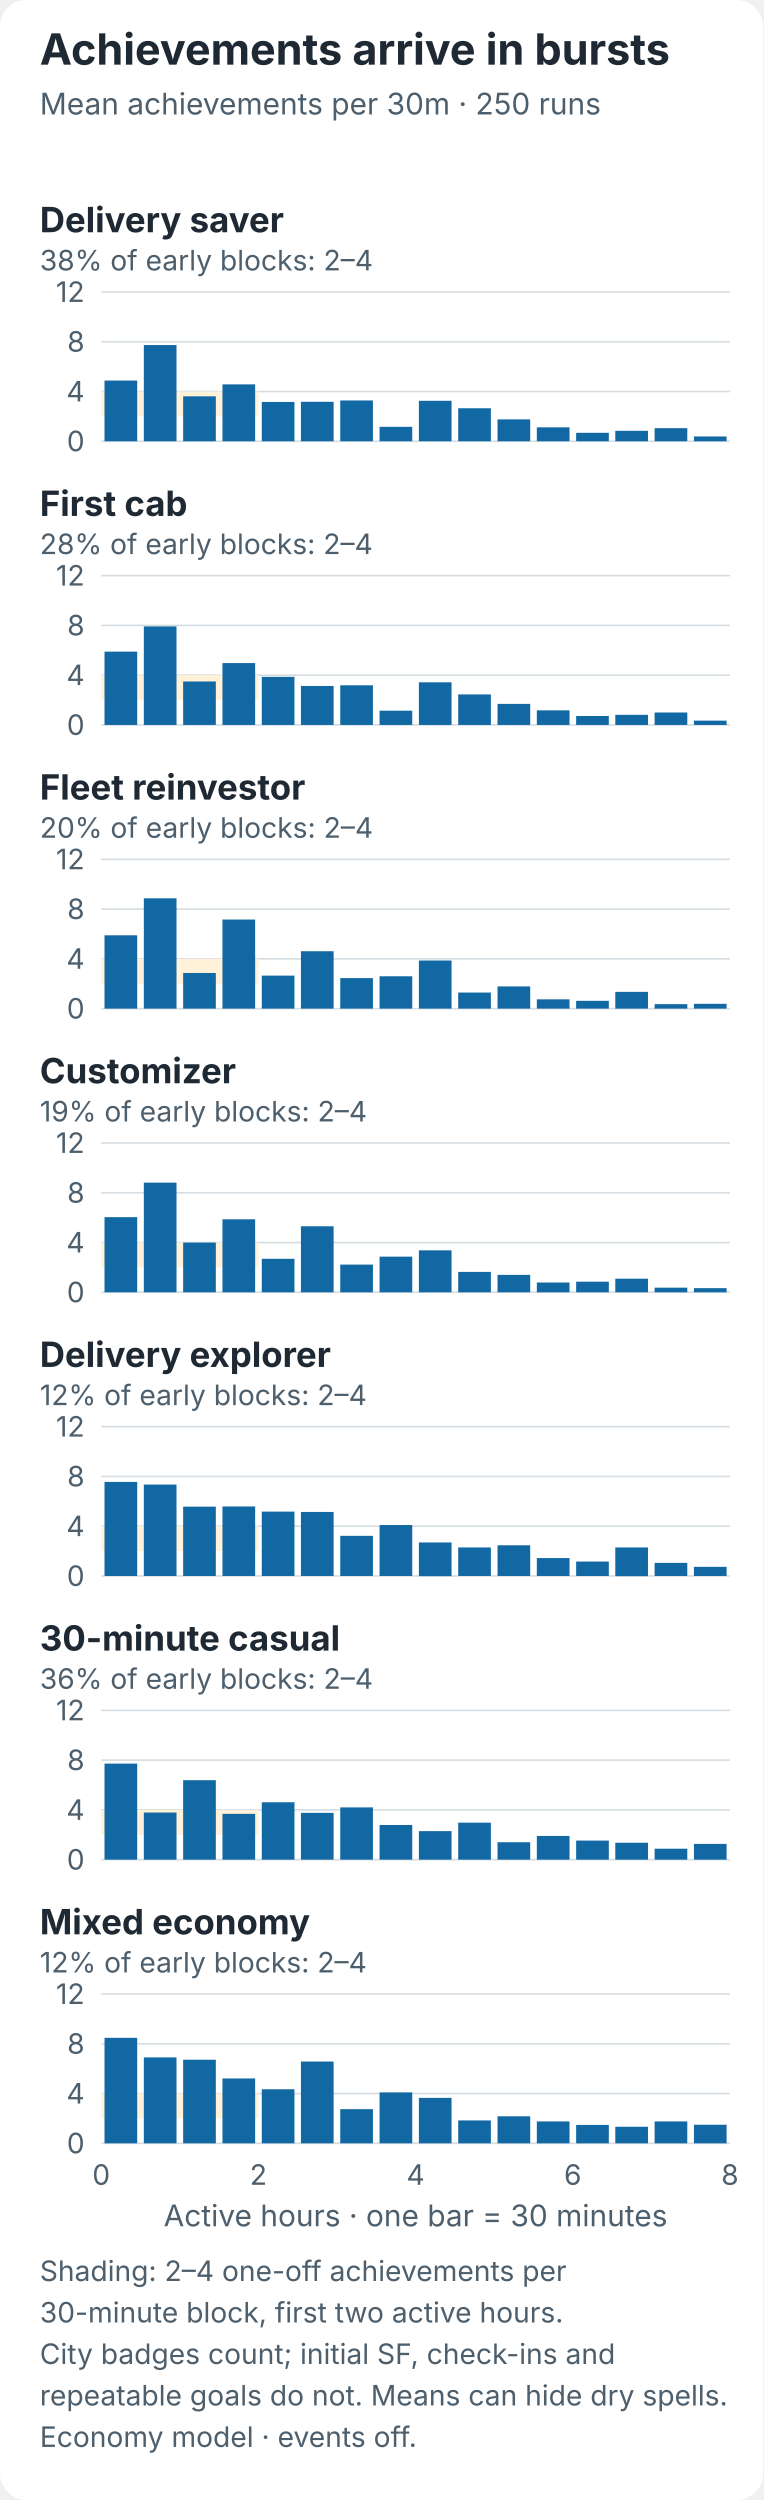
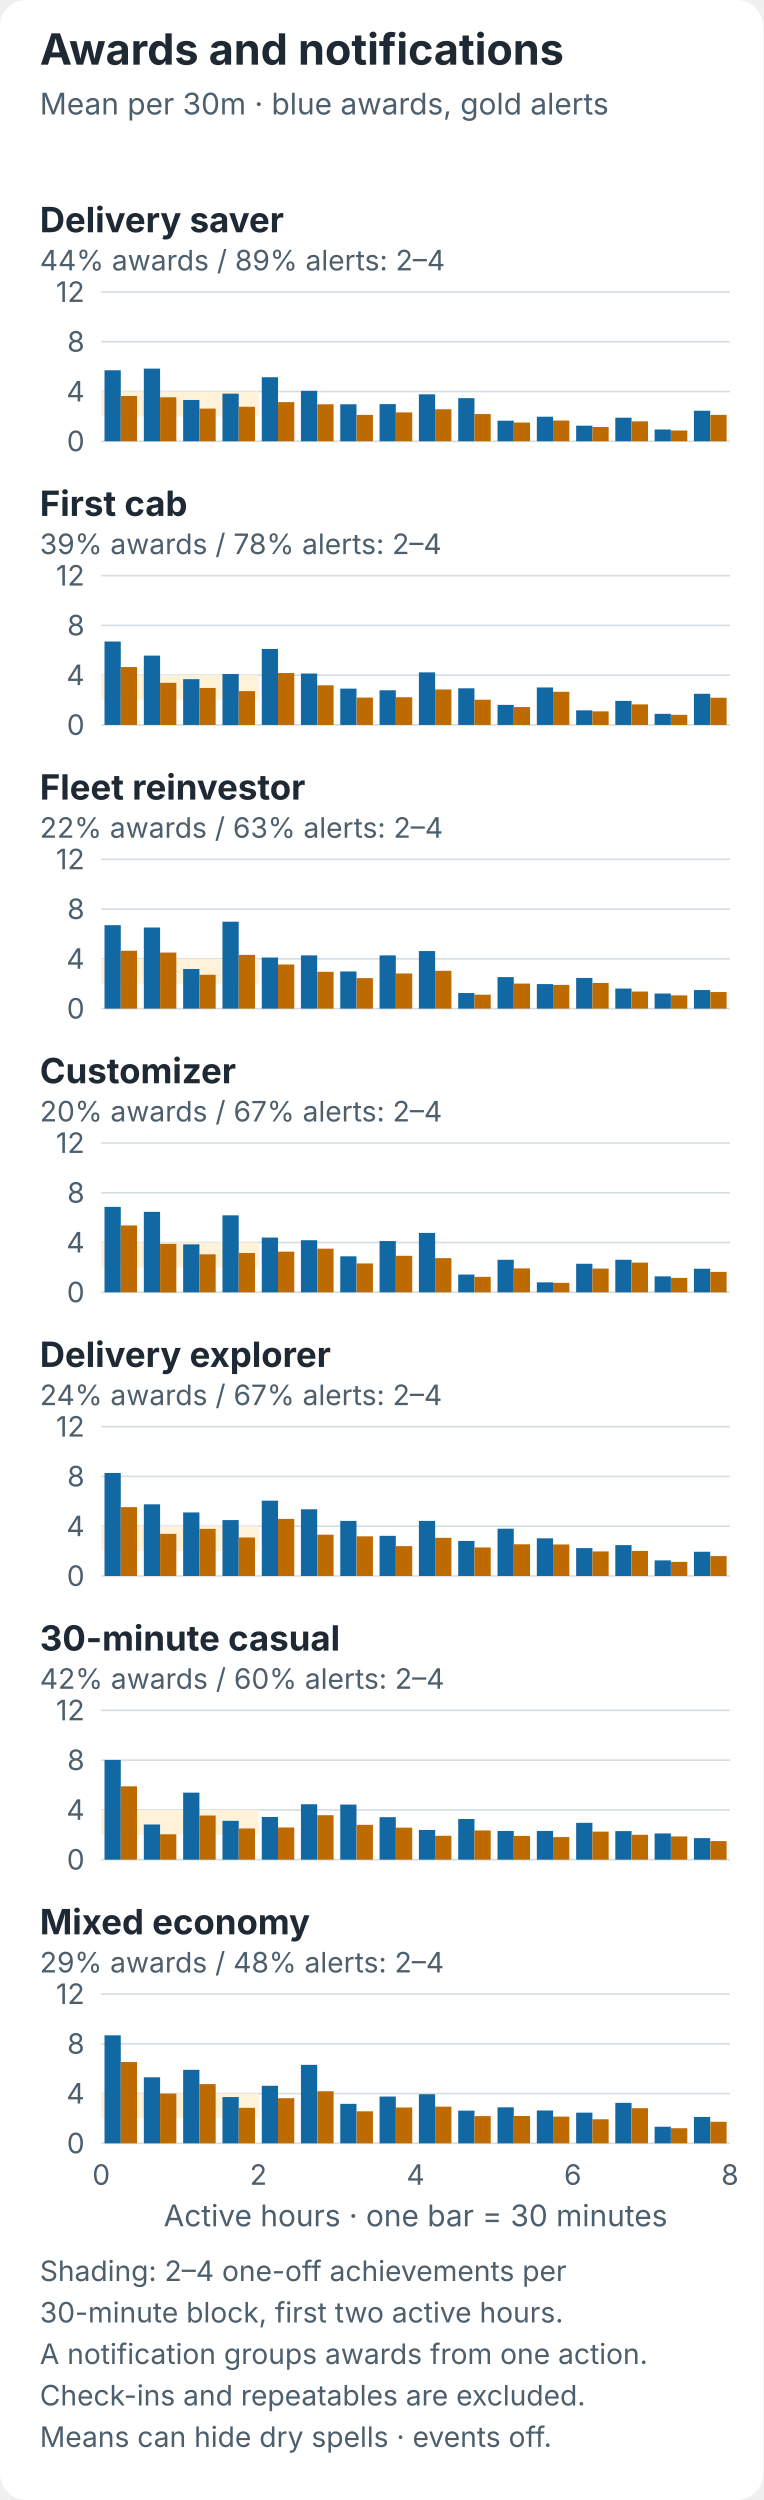
<svg xmlns="http://www.w3.org/2000/svg" viewBox="0 0 460 1507" role="img" aria-labelledby="chart-title chart-description">
  <rect width="460" height="1507" rx="16" fill="#fff" />
  <g font-family="system-ui,-apple-system,BlinkMacSystemFont,Segoe UI,sans-serif" fill="#1e2933">
-     <text x="24" y="39" font-size="26" font-weight="700">Achievements arrive in bursts</text>
-     <text x="24" y="69" font-size="18" fill="#4d5f6d">Mean achievements per 30m · 250 runs</text>
+     <text x="24" y="39" font-size="26" font-weight="700">Awards and notifications</text>
+     <text x="24" y="69" font-size="18" fill="#4d5f6d">Mean per 30m · blue awards, gold alerts</text>
    <text x="24" y="140" font-size="21" font-weight="700">Delivery saver</text>
-     <text x="24" y="163" font-size="17" fill="#4d5f6d">38% of early blocks: 2–4</text>
+     <text x="24" y="163" font-size="17" fill="#4d5f6d">44% awards / 89% alerts: 2–4</text>
    <line x1="61" x2="440" y1="266" y2="266" stroke="#d6dde2" stroke-width="1" />
    <text x="51" y="272" text-anchor="end" font-size="17" fill="#4d5f6d">0</text>
    <line x1="61" x2="440" y1="236" y2="236" stroke="#d6dde2" stroke-width="1" />
    <text x="51" y="242" text-anchor="end" font-size="17" fill="#4d5f6d">4</text>
    <line x1="61" x2="440" y1="206" y2="206" stroke="#d6dde2" stroke-width="1" />
    <text x="51" y="212" text-anchor="end" font-size="17" fill="#4d5f6d">8</text>
    <line x1="61" x2="440" y1="176" y2="176" stroke="#d6dde2" stroke-width="1" />
    <text x="51" y="182" text-anchor="end" font-size="17" fill="#4d5f6d">12</text>
    <rect x="61" y="236" width="94.75" height="15" fill="#fff2d8" />
-     <rect x="63.0" y="229.4" width="19.7" height="36.6" fill="#1268a3" />
-     <rect x="86.7" y="208.0" width="19.7" height="58.0" fill="#1268a3" />
-     <rect x="110.4" y="238.9" width="19.7" height="27.1" fill="#1268a3" />
-     <rect x="134.1" y="231.7" width="19.7" height="34.3" fill="#1268a3" />
-     <rect x="157.8" y="242.3" width="19.7" height="23.7" fill="#1268a3" />
-     <rect x="181.4" y="242.2" width="19.7" height="23.8" fill="#1268a3" />
-     <rect x="205.1" y="241.4" width="19.7" height="24.6" fill="#1268a3" />
-     <rect x="228.8" y="257.3" width="19.7" height="8.7" fill="#1268a3" />
-     <rect x="252.5" y="241.6" width="19.7" height="24.4" fill="#1268a3" />
-     <rect x="276.2" y="246.1" width="19.7" height="19.9" fill="#1268a3" />
-     <rect x="299.9" y="252.8" width="19.7" height="13.2" fill="#1268a3" />
-     <rect x="323.6" y="257.6" width="19.7" height="8.4" fill="#1268a3" />
-     <rect x="347.3" y="260.9" width="19.7" height="5.1" fill="#1268a3" />
-     <rect x="370.9" y="259.7" width="19.7" height="6.3" fill="#1268a3" />
-     <rect x="394.6" y="258.1" width="19.7" height="7.9" fill="#1268a3" />
-     <rect x="418.3" y="263.1" width="19.7" height="2.9" fill="#1268a3" />
+     <rect x="63.0" y="223.2" width="9.8" height="42.8" fill="#1268a3" />
+     <rect x="72.8" y="238.7" width="9.8" height="27.3" fill="#bd6a00" />
+     <rect x="86.7" y="222.2" width="9.8" height="43.8" fill="#1268a3" />
+     <rect x="96.5" y="239.5" width="9.8" height="26.5" fill="#bd6a00" />
+     <rect x="110.4" y="241.1" width="9.8" height="24.9" fill="#1268a3" />
+     <rect x="120.2" y="246.3" width="9.8" height="19.7" fill="#bd6a00" />
+     <rect x="134.1" y="237.3" width="9.8" height="28.7" fill="#1268a3" />
+     <rect x="143.9" y="245.2" width="9.8" height="20.8" fill="#bd6a00" />
+     <rect x="157.8" y="227.4" width="9.8" height="38.6" fill="#1268a3" />
+     <rect x="167.6" y="242.4" width="9.8" height="23.6" fill="#bd6a00" />
+     <rect x="181.4" y="235.6" width="9.8" height="30.4" fill="#1268a3" />
+     <rect x="191.3" y="243.7" width="9.8" height="22.3" fill="#bd6a00" />
+     <rect x="205.1" y="243.7" width="9.8" height="22.3" fill="#1268a3" />
+     <rect x="215.0" y="250.1" width="9.8" height="15.9" fill="#bd6a00" />
+     <rect x="228.8" y="243.6" width="9.8" height="22.4" fill="#1268a3" />
+     <rect x="238.7" y="248.6" width="9.8" height="17.4" fill="#bd6a00" />
+     <rect x="252.5" y="237.7" width="9.8" height="28.3" fill="#1268a3" />
+     <rect x="262.3" y="246.7" width="9.8" height="19.3" fill="#bd6a00" />
+     <rect x="276.2" y="240.0" width="9.8" height="26.0" fill="#1268a3" />
+     <rect x="286.0" y="249.6" width="9.8" height="16.4" fill="#bd6a00" />
+     <rect x="299.9" y="253.6" width="9.8" height="12.4" fill="#1268a3" />
+     <rect x="309.7" y="254.7" width="9.8" height="11.3" fill="#bd6a00" />
+     <rect x="323.6" y="251.2" width="9.8" height="14.8" fill="#1268a3" />
+     <rect x="333.4" y="253.5" width="9.8" height="12.5" fill="#bd6a00" />
+     <rect x="347.3" y="256.6" width="9.8" height="9.4" fill="#1268a3" />
+     <rect x="357.1" y="257.4" width="9.8" height="8.6" fill="#bd6a00" />
+     <rect x="370.9" y="251.8" width="9.8" height="14.2" fill="#1268a3" />
+     <rect x="380.8" y="254.0" width="9.8" height="12.0" fill="#bd6a00" />
+     <rect x="394.6" y="258.9" width="9.8" height="7.1" fill="#1268a3" />
+     <rect x="404.5" y="259.5" width="9.8" height="6.5" fill="#bd6a00" />
+     <rect x="418.3" y="247.6" width="9.8" height="18.4" fill="#1268a3" />
+     <rect x="428.2" y="250.1" width="9.8" height="15.9" fill="#bd6a00" />
    <text x="24" y="311" font-size="21" font-weight="700">First cab</text>
-     <text x="24" y="334" font-size="17" fill="#4d5f6d">28% of early blocks: 2–4</text>
+     <text x="24" y="334" font-size="17" fill="#4d5f6d">39% awards / 78% alerts: 2–4</text>
    <line x1="61" x2="440" y1="437" y2="437" stroke="#d6dde2" stroke-width="1" />
    <text x="51" y="443" text-anchor="end" font-size="17" fill="#4d5f6d">0</text>
    <line x1="61" x2="440" y1="407" y2="407" stroke="#d6dde2" stroke-width="1" />
    <text x="51" y="413" text-anchor="end" font-size="17" fill="#4d5f6d">4</text>
    <line x1="61" x2="440" y1="377" y2="377" stroke="#d6dde2" stroke-width="1" />
    <text x="51" y="383" text-anchor="end" font-size="17" fill="#4d5f6d">8</text>
    <line x1="61" x2="440" y1="347" y2="347" stroke="#d6dde2" stroke-width="1" />
    <text x="51" y="353" text-anchor="end" font-size="17" fill="#4d5f6d">12</text>
    <rect x="61" y="407" width="94.75" height="15" fill="#fff2d8" />
-     <rect x="63.0" y="392.8" width="19.7" height="44.2" fill="#1268a3" />
-     <rect x="86.7" y="377.6" width="19.7" height="59.4" fill="#1268a3" />
-     <rect x="110.4" y="410.8" width="19.7" height="26.2" fill="#1268a3" />
-     <rect x="134.1" y="399.7" width="19.7" height="37.3" fill="#1268a3" />
-     <rect x="157.8" y="408.0" width="19.7" height="29.0" fill="#1268a3" />
-     <rect x="181.4" y="413.5" width="19.7" height="23.5" fill="#1268a3" />
-     <rect x="205.1" y="413.1" width="19.7" height="23.9" fill="#1268a3" />
-     <rect x="228.8" y="428.4" width="19.7" height="8.6" fill="#1268a3" />
-     <rect x="252.5" y="411.3" width="19.7" height="25.7" fill="#1268a3" />
-     <rect x="276.2" y="418.6" width="19.7" height="18.4" fill="#1268a3" />
-     <rect x="299.9" y="424.3" width="19.7" height="12.7" fill="#1268a3" />
-     <rect x="323.6" y="428.2" width="19.7" height="8.8" fill="#1268a3" />
-     <rect x="347.3" y="431.6" width="19.7" height="5.4" fill="#1268a3" />
-     <rect x="370.9" y="430.9" width="19.7" height="6.1" fill="#1268a3" />
-     <rect x="394.6" y="429.5" width="19.7" height="7.5" fill="#1268a3" />
-     <rect x="418.3" y="434.4" width="19.7" height="2.6" fill="#1268a3" />
+     <rect x="63.0" y="386.7" width="9.8" height="50.3" fill="#1268a3" />
+     <rect x="72.8" y="402.1" width="9.8" height="34.9" fill="#bd6a00" />
+     <rect x="86.7" y="395.2" width="9.8" height="41.8" fill="#1268a3" />
+     <rect x="96.5" y="411.6" width="9.8" height="25.4" fill="#bd6a00" />
+     <rect x="110.4" y="409.4" width="9.8" height="27.6" fill="#1268a3" />
+     <rect x="120.2" y="414.7" width="9.8" height="22.3" fill="#bd6a00" />
+     <rect x="134.1" y="406.3" width="9.8" height="30.8" fill="#1268a3" />
+     <rect x="143.9" y="416.6" width="9.8" height="20.4" fill="#bd6a00" />
+     <rect x="157.8" y="391.2" width="9.8" height="45.8" fill="#1268a3" />
+     <rect x="167.6" y="405.7" width="9.8" height="31.3" fill="#bd6a00" />
+     <rect x="181.4" y="406.0" width="9.8" height="31.0" fill="#1268a3" />
+     <rect x="191.3" y="413.1" width="9.8" height="23.9" fill="#bd6a00" />
+     <rect x="205.1" y="415.1" width="9.8" height="21.9" fill="#1268a3" />
+     <rect x="215.0" y="420.5" width="9.8" height="16.5" fill="#bd6a00" />
+     <rect x="228.8" y="416.1" width="9.8" height="20.9" fill="#1268a3" />
+     <rect x="238.7" y="420.3" width="9.8" height="16.7" fill="#bd6a00" />
+     <rect x="252.5" y="405.3" width="9.8" height="31.7" fill="#1268a3" />
+     <rect x="262.3" y="415.6" width="9.8" height="21.4" fill="#bd6a00" />
+     <rect x="276.2" y="414.9" width="9.8" height="22.1" fill="#1268a3" />
+     <rect x="286.0" y="421.8" width="9.8" height="15.2" fill="#bd6a00" />
+     <rect x="299.9" y="424.9" width="9.8" height="12.1" fill="#1268a3" />
+     <rect x="309.7" y="426.2" width="9.8" height="10.8" fill="#bd6a00" />
+     <rect x="323.6" y="414.4" width="9.8" height="22.6" fill="#1268a3" />
+     <rect x="333.4" y="417.0" width="9.8" height="20.0" fill="#bd6a00" />
+     <rect x="347.3" y="428.2" width="9.8" height="8.8" fill="#1268a3" />
+     <rect x="357.1" y="428.8" width="9.8" height="8.2" fill="#bd6a00" />
+     <rect x="370.9" y="422.5" width="9.8" height="14.5" fill="#1268a3" />
+     <rect x="380.8" y="424.6" width="9.8" height="12.4" fill="#bd6a00" />
+     <rect x="394.6" y="430.3" width="9.8" height="6.7" fill="#1268a3" />
+     <rect x="404.5" y="430.9" width="9.8" height="6.1" fill="#bd6a00" />
+     <rect x="418.3" y="418.2" width="9.8" height="18.8" fill="#1268a3" />
+     <rect x="428.2" y="420.6" width="9.8" height="16.4" fill="#bd6a00" />
    <text x="24" y="482" font-size="21" font-weight="700">Fleet reinvestor</text>
-     <text x="24" y="505" font-size="17" fill="#4d5f6d">20% of early blocks: 2–4</text>
+     <text x="24" y="505" font-size="17" fill="#4d5f6d">22% awards / 63% alerts: 2–4</text>
    <line x1="61" x2="440" y1="608" y2="608" stroke="#d6dde2" stroke-width="1" />
    <text x="51" y="614" text-anchor="end" font-size="17" fill="#4d5f6d">0</text>
    <line x1="61" x2="440" y1="578" y2="578" stroke="#d6dde2" stroke-width="1" />
    <text x="51" y="584" text-anchor="end" font-size="17" fill="#4d5f6d">4</text>
    <line x1="61" x2="440" y1="548" y2="548" stroke="#d6dde2" stroke-width="1" />
    <text x="51" y="554" text-anchor="end" font-size="17" fill="#4d5f6d">8</text>
    <line x1="61" x2="440" y1="518" y2="518" stroke="#d6dde2" stroke-width="1" />
    <text x="51" y="524" text-anchor="end" font-size="17" fill="#4d5f6d">12</text>
    <rect x="61" y="578" width="94.75" height="15" fill="#fff2d8" />
-     <rect x="63.0" y="563.8" width="19.7" height="44.2" fill="#1268a3" />
-     <rect x="86.7" y="541.5" width="19.7" height="66.5" fill="#1268a3" />
-     <rect x="110.4" y="586.5" width="19.7" height="21.5" fill="#1268a3" />
-     <rect x="134.1" y="554.3" width="19.7" height="53.7" fill="#1268a3" />
-     <rect x="157.8" y="588.1" width="19.7" height="19.9" fill="#1268a3" />
-     <rect x="181.4" y="573.4" width="19.7" height="34.6" fill="#1268a3" />
-     <rect x="205.1" y="589.6" width="19.7" height="18.4" fill="#1268a3" />
-     <rect x="228.8" y="588.5" width="19.7" height="19.5" fill="#1268a3" />
-     <rect x="252.5" y="579.0" width="19.7" height="29.0" fill="#1268a3" />
-     <rect x="276.2" y="598.3" width="19.7" height="9.7" fill="#1268a3" />
-     <rect x="299.9" y="594.6" width="19.7" height="13.4" fill="#1268a3" />
-     <rect x="323.6" y="602.4" width="19.7" height="5.6" fill="#1268a3" />
-     <rect x="347.3" y="603.3" width="19.7" height="4.7" fill="#1268a3" />
-     <rect x="370.9" y="597.9" width="19.7" height="10.1" fill="#1268a3" />
-     <rect x="394.6" y="605.3" width="19.7" height="2.7" fill="#1268a3" />
-     <rect x="418.3" y="605.1" width="19.7" height="2.9" fill="#1268a3" />
+     <rect x="63.0" y="557.7" width="9.8" height="50.3" fill="#1268a3" />
+     <rect x="72.8" y="573.1" width="9.8" height="34.9" fill="#bd6a00" />
+     <rect x="86.7" y="559.1" width="9.8" height="48.9" fill="#1268a3" />
+     <rect x="96.5" y="574.2" width="9.8" height="33.8" fill="#bd6a00" />
+     <rect x="110.4" y="584.1" width="9.8" height="23.9" fill="#1268a3" />
+     <rect x="120.2" y="587.6" width="9.8" height="20.4" fill="#bd6a00" />
+     <rect x="134.1" y="555.6" width="9.8" height="52.4" fill="#1268a3" />
+     <rect x="143.9" y="575.6" width="9.8" height="32.4" fill="#bd6a00" />
+     <rect x="157.8" y="577.2" width="9.8" height="30.8" fill="#1268a3" />
+     <rect x="167.6" y="581.4" width="9.8" height="26.6" fill="#bd6a00" />
+     <rect x="181.4" y="575.9" width="9.8" height="32.1" fill="#1268a3" />
+     <rect x="191.3" y="585.8" width="9.8" height="22.2" fill="#bd6a00" />
+     <rect x="205.1" y="585.6" width="9.8" height="22.4" fill="#1268a3" />
+     <rect x="215.0" y="589.6" width="9.8" height="18.4" fill="#bd6a00" />
+     <rect x="228.8" y="575.9" width="9.8" height="32.1" fill="#1268a3" />
+     <rect x="238.7" y="586.8" width="9.8" height="21.2" fill="#bd6a00" />
+     <rect x="252.5" y="573.3" width="9.8" height="34.7" fill="#1268a3" />
+     <rect x="262.3" y="585.2" width="9.8" height="22.8" fill="#bd6a00" />
+     <rect x="276.2" y="598.6" width="9.8" height="9.4" fill="#1268a3" />
+     <rect x="286.0" y="599.6" width="9.8" height="8.4" fill="#bd6a00" />
+     <rect x="299.9" y="589.0" width="9.8" height="19.0" fill="#1268a3" />
+     <rect x="309.7" y="592.9" width="9.8" height="15.1" fill="#bd6a00" />
+     <rect x="323.6" y="593.2" width="9.8" height="14.8" fill="#1268a3" />
+     <rect x="333.4" y="593.7" width="9.8" height="14.3" fill="#bd6a00" />
+     <rect x="347.3" y="589.5" width="9.8" height="18.5" fill="#1268a3" />
+     <rect x="357.1" y="592.5" width="9.8" height="15.5" fill="#bd6a00" />
+     <rect x="370.9" y="595.9" width="9.8" height="12.1" fill="#1268a3" />
+     <rect x="380.8" y="597.7" width="9.8" height="10.3" fill="#bd6a00" />
+     <rect x="394.6" y="598.9" width="9.8" height="9.1" fill="#1268a3" />
+     <rect x="404.5" y="600.0" width="9.8" height="8.0" fill="#bd6a00" />
+     <rect x="418.3" y="596.8" width="9.8" height="11.2" fill="#1268a3" />
+     <rect x="428.2" y="598.0" width="9.8" height="10.0" fill="#bd6a00" />
    <text x="24" y="653" font-size="21" font-weight="700">Customizer</text>
-     <text x="24" y="676" font-size="17" fill="#4d5f6d">19% of early blocks: 2–4</text>
+     <text x="24" y="676" font-size="17" fill="#4d5f6d">20% awards / 67% alerts: 2–4</text>
    <line x1="61" x2="440" y1="779" y2="779" stroke="#d6dde2" stroke-width="1" />
    <text x="51" y="785" text-anchor="end" font-size="17" fill="#4d5f6d">0</text>
    <line x1="61" x2="440" y1="749" y2="749" stroke="#d6dde2" stroke-width="1" />
    <text x="51" y="755" text-anchor="end" font-size="17" fill="#4d5f6d">4</text>
    <line x1="61" x2="440" y1="719" y2="719" stroke="#d6dde2" stroke-width="1" />
    <text x="51" y="725" text-anchor="end" font-size="17" fill="#4d5f6d">8</text>
    <line x1="61" x2="440" y1="689" y2="689" stroke="#d6dde2" stroke-width="1" />
    <text x="51" y="695" text-anchor="end" font-size="17" fill="#4d5f6d">12</text>
    <rect x="61" y="749" width="94.75" height="15" fill="#fff2d8" />
-     <rect x="63.0" y="733.7" width="19.7" height="45.3" fill="#1268a3" />
-     <rect x="86.7" y="712.9" width="19.7" height="66.1" fill="#1268a3" />
-     <rect x="110.4" y="749.0" width="19.7" height="30.0" fill="#1268a3" />
-     <rect x="134.1" y="735.0" width="19.7" height="44.0" fill="#1268a3" />
-     <rect x="157.8" y="758.8" width="19.7" height="20.2" fill="#1268a3" />
-     <rect x="181.4" y="739.2" width="19.7" height="39.8" fill="#1268a3" />
-     <rect x="205.1" y="762.3" width="19.7" height="16.7" fill="#1268a3" />
-     <rect x="228.8" y="757.5" width="19.7" height="21.5" fill="#1268a3" />
-     <rect x="252.5" y="753.7" width="19.7" height="25.3" fill="#1268a3" />
-     <rect x="276.2" y="766.7" width="19.7" height="12.3" fill="#1268a3" />
-     <rect x="299.9" y="768.5" width="19.7" height="10.5" fill="#1268a3" />
-     <rect x="323.6" y="773.1" width="19.7" height="5.9" fill="#1268a3" />
-     <rect x="347.3" y="772.6" width="19.7" height="6.4" fill="#1268a3" />
-     <rect x="370.9" y="770.8" width="19.7" height="8.2" fill="#1268a3" />
-     <rect x="394.6" y="776.2" width="19.7" height="2.8" fill="#1268a3" />
-     <rect x="418.3" y="776.5" width="19.7" height="2.5" fill="#1268a3" />
+     <rect x="63.0" y="727.5" width="9.8" height="51.5" fill="#1268a3" />
+     <rect x="72.8" y="738.7" width="9.8" height="40.3" fill="#bd6a00" />
+     <rect x="86.7" y="730.5" width="9.8" height="48.5" fill="#1268a3" />
+     <rect x="96.5" y="749.8" width="9.8" height="29.3" fill="#bd6a00" />
+     <rect x="110.4" y="750.1" width="9.8" height="28.9" fill="#1268a3" />
+     <rect x="120.2" y="756.1" width="9.8" height="22.9" fill="#bd6a00" />
+     <rect x="134.1" y="732.6" width="9.8" height="46.4" fill="#1268a3" />
+     <rect x="143.9" y="755.3" width="9.8" height="23.7" fill="#bd6a00" />
+     <rect x="157.8" y="746.0" width="9.8" height="33.0" fill="#1268a3" />
+     <rect x="167.6" y="754.5" width="9.8" height="24.5" fill="#bd6a00" />
+     <rect x="181.4" y="747.6" width="9.8" height="31.4" fill="#1268a3" />
+     <rect x="191.3" y="752.7" width="9.8" height="26.3" fill="#bd6a00" />
+     <rect x="205.1" y="757.3" width="9.8" height="21.7" fill="#1268a3" />
+     <rect x="215.0" y="761.6" width="9.8" height="17.4" fill="#bd6a00" />
+     <rect x="228.8" y="748.1" width="9.8" height="30.9" fill="#1268a3" />
+     <rect x="238.7" y="757.0" width="9.8" height="22.0" fill="#bd6a00" />
+     <rect x="252.5" y="743.2" width="9.8" height="35.8" fill="#1268a3" />
+     <rect x="262.3" y="758.4" width="9.8" height="20.6" fill="#bd6a00" />
+     <rect x="276.2" y="768.3" width="9.8" height="10.7" fill="#1268a3" />
+     <rect x="286.0" y="769.7" width="9.8" height="9.3" fill="#bd6a00" />
+     <rect x="299.9" y="759.4" width="9.8" height="19.6" fill="#1268a3" />
+     <rect x="309.7" y="764.6" width="9.8" height="14.4" fill="#bd6a00" />
+     <rect x="323.6" y="773.0" width="9.8" height="6.0" fill="#1268a3" />
+     <rect x="333.4" y="773.3" width="9.8" height="5.7" fill="#bd6a00" />
+     <rect x="347.3" y="761.8" width="9.8" height="17.2" fill="#1268a3" />
+     <rect x="357.1" y="764.7" width="9.8" height="14.3" fill="#bd6a00" />
+     <rect x="370.9" y="759.4" width="9.8" height="19.6" fill="#1268a3" />
+     <rect x="380.8" y="761.1" width="9.8" height="17.9" fill="#bd6a00" />
+     <rect x="394.6" y="769.4" width="9.8" height="9.6" fill="#1268a3" />
+     <rect x="404.5" y="770.3" width="9.8" height="8.7" fill="#bd6a00" />
+     <rect x="418.3" y="764.8" width="9.8" height="14.2" fill="#1268a3" />
+     <rect x="428.2" y="766.7" width="9.8" height="12.3" fill="#bd6a00" />
    <text x="24" y="824" font-size="21" font-weight="700">Delivery explorer</text>
-     <text x="24" y="847" font-size="17" fill="#4d5f6d">12% of early blocks: 2–4</text>
+     <text x="24" y="847" font-size="17" fill="#4d5f6d">24% awards / 67% alerts: 2–4</text>
    <line x1="61" x2="440" y1="950" y2="950" stroke="#d6dde2" stroke-width="1" />
    <text x="51" y="956" text-anchor="end" font-size="17" fill="#4d5f6d">0</text>
    <line x1="61" x2="440" y1="920" y2="920" stroke="#d6dde2" stroke-width="1" />
    <text x="51" y="926" text-anchor="end" font-size="17" fill="#4d5f6d">4</text>
    <line x1="61" x2="440" y1="890" y2="890" stroke="#d6dde2" stroke-width="1" />
    <text x="51" y="896" text-anchor="end" font-size="17" fill="#4d5f6d">8</text>
    <line x1="61" x2="440" y1="860" y2="860" stroke="#d6dde2" stroke-width="1" />
    <text x="51" y="866" text-anchor="end" font-size="17" fill="#4d5f6d">12</text>
    <rect x="61" y="920" width="94.75" height="15" fill="#fff2d8" />
-     <rect x="63.0" y="893.3" width="19.7" height="56.7" fill="#1268a3" />
-     <rect x="86.7" y="894.9" width="19.7" height="55.1" fill="#1268a3" />
-     <rect x="110.4" y="908.2" width="19.7" height="41.8" fill="#1268a3" />
-     <rect x="134.1" y="908.1" width="19.7" height="41.9" fill="#1268a3" />
-     <rect x="157.8" y="911.2" width="19.7" height="38.8" fill="#1268a3" />
-     <rect x="181.4" y="911.4" width="19.7" height="38.6" fill="#1268a3" />
-     <rect x="205.1" y="925.8" width="19.7" height="24.2" fill="#1268a3" />
-     <rect x="228.8" y="919.3" width="19.7" height="30.7" fill="#1268a3" />
-     <rect x="252.5" y="929.8" width="19.7" height="20.3" fill="#1268a3" />
-     <rect x="276.2" y="932.8" width="19.7" height="17.2" fill="#1268a3" />
-     <rect x="299.9" y="931.5" width="19.7" height="18.5" fill="#1268a3" />
-     <rect x="323.6" y="939.2" width="19.7" height="10.8" fill="#1268a3" />
-     <rect x="347.3" y="941.3" width="19.7" height="8.7" fill="#1268a3" />
-     <rect x="370.9" y="932.8" width="19.7" height="17.3" fill="#1268a3" />
-     <rect x="394.6" y="942.1" width="19.7" height="7.9" fill="#1268a3" />
-     <rect x="418.3" y="944.5" width="19.7" height="5.5" fill="#1268a3" />
+     <rect x="63.0" y="887.9" width="9.8" height="62.1" fill="#1268a3" />
+     <rect x="72.8" y="908.5" width="9.8" height="41.5" fill="#bd6a00" />
+     <rect x="86.7" y="906.8" width="9.8" height="43.2" fill="#1268a3" />
+     <rect x="96.5" y="924.6" width="9.8" height="25.4" fill="#bd6a00" />
+     <rect x="110.4" y="911.7" width="9.8" height="38.3" fill="#1268a3" />
+     <rect x="120.2" y="921.6" width="9.8" height="28.4" fill="#bd6a00" />
+     <rect x="134.1" y="916.3" width="9.8" height="33.7" fill="#1268a3" />
+     <rect x="143.9" y="926.8" width="9.8" height="23.2" fill="#bd6a00" />
+     <rect x="157.8" y="904.6" width="9.8" height="45.4" fill="#1268a3" />
+     <rect x="167.6" y="915.6" width="9.8" height="34.4" fill="#bd6a00" />
+     <rect x="181.4" y="909.8" width="9.8" height="40.2" fill="#1268a3" />
+     <rect x="191.3" y="925.1" width="9.8" height="24.9" fill="#bd6a00" />
+     <rect x="205.1" y="916.8" width="9.8" height="33.2" fill="#1268a3" />
+     <rect x="215.0" y="926.1" width="9.8" height="23.9" fill="#bd6a00" />
+     <rect x="228.8" y="925.8" width="9.8" height="24.2" fill="#1268a3" />
+     <rect x="238.7" y="932.0" width="9.8" height="18.0" fill="#bd6a00" />
+     <rect x="252.5" y="916.8" width="9.8" height="33.2" fill="#1268a3" />
+     <rect x="262.3" y="927.0" width="9.8" height="23.0" fill="#bd6a00" />
+     <rect x="276.2" y="928.9" width="9.8" height="21.1" fill="#1268a3" />
+     <rect x="286.0" y="932.8" width="9.8" height="17.2" fill="#bd6a00" />
+     <rect x="299.9" y="921.5" width="9.8" height="28.5" fill="#1268a3" />
+     <rect x="309.7" y="930.9" width="9.8" height="19.1" fill="#bd6a00" />
+     <rect x="323.6" y="927.3" width="9.8" height="22.7" fill="#1268a3" />
+     <rect x="333.4" y="931.0" width="9.8" height="19.0" fill="#bd6a00" />
+     <rect x="347.3" y="933.2" width="9.8" height="16.8" fill="#1268a3" />
+     <rect x="357.1" y="935.2" width="9.8" height="14.8" fill="#bd6a00" />
+     <rect x="370.9" y="931.4" width="9.8" height="18.6" fill="#1268a3" />
+     <rect x="380.8" y="934.9" width="9.8" height="15.1" fill="#bd6a00" />
+     <rect x="394.6" y="940.6" width="9.8" height="9.4" fill="#1268a3" />
+     <rect x="404.5" y="941.5" width="9.8" height="8.5" fill="#bd6a00" />
+     <rect x="418.3" y="935.4" width="9.8" height="14.6" fill="#1268a3" />
+     <rect x="428.2" y="938.0" width="9.8" height="12.0" fill="#bd6a00" />
    <text x="24" y="995" font-size="21" font-weight="700">30-minute casual</text>
-     <text x="24" y="1018" font-size="17" fill="#4d5f6d">36% of early blocks: 2–4</text>
+     <text x="24" y="1018" font-size="17" fill="#4d5f6d">42% awards / 60% alerts: 2–4</text>
    <line x1="61" x2="440" y1="1121" y2="1121" stroke="#d6dde2" stroke-width="1" />
    <text x="51" y="1127" text-anchor="end" font-size="17" fill="#4d5f6d">0</text>
    <line x1="61" x2="440" y1="1091" y2="1091" stroke="#d6dde2" stroke-width="1" />
    <text x="51" y="1097" text-anchor="end" font-size="17" fill="#4d5f6d">4</text>
    <line x1="61" x2="440" y1="1061" y2="1061" stroke="#d6dde2" stroke-width="1" />
    <text x="51" y="1067" text-anchor="end" font-size="17" fill="#4d5f6d">8</text>
    <line x1="61" x2="440" y1="1031" y2="1031" stroke="#d6dde2" stroke-width="1" />
    <text x="51" y="1037" text-anchor="end" font-size="17" fill="#4d5f6d">12</text>
    <rect x="61" y="1091" width="94.75" height="15" fill="#fff2d8" />
-     <rect x="63.0" y="1063.1" width="19.7" height="57.9" fill="#1268a3" />
-     <rect x="86.7" y="1092.6" width="19.7" height="28.4" fill="#1268a3" />
-     <rect x="110.4" y="1073.1" width="19.7" height="47.9" fill="#1268a3" />
-     <rect x="134.1" y="1093.4" width="19.7" height="27.6" fill="#1268a3" />
-     <rect x="157.8" y="1086.4" width="19.7" height="34.6" fill="#1268a3" />
-     <rect x="181.4" y="1092.8" width="19.7" height="28.2" fill="#1268a3" />
-     <rect x="205.1" y="1089.5" width="19.7" height="31.5" fill="#1268a3" />
-     <rect x="228.8" y="1100.1" width="19.7" height="20.9" fill="#1268a3" />
-     <rect x="252.5" y="1103.8" width="19.7" height="17.2" fill="#1268a3" />
-     <rect x="276.2" y="1098.7" width="19.7" height="22.3" fill="#1268a3" />
-     <rect x="299.9" y="1110.5" width="19.7" height="10.5" fill="#1268a3" />
-     <rect x="323.6" y="1106.7" width="19.7" height="14.3" fill="#1268a3" />
-     <rect x="347.3" y="1109.5" width="19.7" height="11.5" fill="#1268a3" />
-     <rect x="370.9" y="1110.8" width="19.7" height="10.2" fill="#1268a3" />
-     <rect x="394.6" y="1114.4" width="19.7" height="6.6" fill="#1268a3" />
-     <rect x="418.3" y="1111.5" width="19.7" height="9.5" fill="#1268a3" />
+     <rect x="63.0" y="1060.9" width="9.8" height="60.1" fill="#1268a3" />
+     <rect x="72.8" y="1076.8" width="9.8" height="44.2" fill="#bd6a00" />
+     <rect x="86.7" y="1099.8" width="9.8" height="21.2" fill="#1268a3" />
+     <rect x="96.5" y="1105.7" width="9.8" height="15.3" fill="#bd6a00" />
+     <rect x="110.4" y="1080.6" width="9.8" height="40.4" fill="#1268a3" />
+     <rect x="120.2" y="1094.4" width="9.8" height="26.6" fill="#bd6a00" />
+     <rect x="134.1" y="1097.6" width="9.8" height="23.4" fill="#1268a3" />
+     <rect x="143.9" y="1102.2" width="9.8" height="18.8" fill="#bd6a00" />
+     <rect x="157.8" y="1095.3" width="9.8" height="25.7" fill="#1268a3" />
+     <rect x="167.6" y="1101.6" width="9.8" height="19.4" fill="#bd6a00" />
+     <rect x="181.4" y="1087.6" width="9.8" height="33.4" fill="#1268a3" />
+     <rect x="191.3" y="1094.2" width="9.8" height="26.8" fill="#bd6a00" />
+     <rect x="205.1" y="1087.8" width="9.8" height="33.2" fill="#1268a3" />
+     <rect x="215.0" y="1100.0" width="9.8" height="21.0" fill="#bd6a00" />
+     <rect x="228.8" y="1095.4" width="9.8" height="25.6" fill="#1268a3" />
+     <rect x="238.7" y="1101.7" width="9.8" height="19.3" fill="#bd6a00" />
+     <rect x="252.5" y="1103.1" width="9.8" height="17.9" fill="#1268a3" />
+     <rect x="262.3" y="1106.6" width="9.8" height="14.4" fill="#bd6a00" />
+     <rect x="276.2" y="1096.5" width="9.8" height="24.5" fill="#1268a3" />
+     <rect x="286.0" y="1103.4" width="9.8" height="17.6" fill="#bd6a00" />
+     <rect x="299.9" y="1103.7" width="9.8" height="17.3" fill="#1268a3" />
+     <rect x="309.7" y="1106.7" width="9.8" height="14.3" fill="#bd6a00" />
+     <rect x="323.6" y="1103.7" width="9.8" height="17.3" fill="#1268a3" />
+     <rect x="333.4" y="1107.4" width="9.8" height="13.6" fill="#bd6a00" />
+     <rect x="347.3" y="1098.8" width="9.8" height="22.2" fill="#1268a3" />
+     <rect x="357.1" y="1104.1" width="9.8" height="16.9" fill="#bd6a00" />
+     <rect x="370.9" y="1103.8" width="9.8" height="17.2" fill="#1268a3" />
+     <rect x="380.8" y="1106.0" width="9.8" height="15.0" fill="#bd6a00" />
+     <rect x="394.6" y="1105.2" width="9.8" height="15.8" fill="#1268a3" />
+     <rect x="404.5" y="1107.0" width="9.8" height="14.0" fill="#bd6a00" />
+     <rect x="418.3" y="1108.0" width="9.8" height="13.0" fill="#1268a3" />
+     <rect x="428.2" y="1109.8" width="9.8" height="11.2" fill="#bd6a00" />
    <text x="24" y="1166" font-size="21" font-weight="700">Mixed economy</text>
-     <text x="24" y="1189" font-size="17" fill="#4d5f6d">12% of early blocks: 2–4</text>
+     <text x="24" y="1189" font-size="17" fill="#4d5f6d">29% awards / 48% alerts: 2–4</text>
    <line x1="61" x2="440" y1="1292" y2="1292" stroke="#d6dde2" stroke-width="1" />
    <text x="51" y="1298" text-anchor="end" font-size="17" fill="#4d5f6d">0</text>
    <line x1="61" x2="440" y1="1262" y2="1262" stroke="#d6dde2" stroke-width="1" />
    <text x="51" y="1268" text-anchor="end" font-size="17" fill="#4d5f6d">4</text>
    <line x1="61" x2="440" y1="1232" y2="1232" stroke="#d6dde2" stroke-width="1" />
    <text x="51" y="1238" text-anchor="end" font-size="17" fill="#4d5f6d">8</text>
    <line x1="61" x2="440" y1="1202" y2="1202" stroke="#d6dde2" stroke-width="1" />
    <text x="51" y="1208" text-anchor="end" font-size="17" fill="#4d5f6d">12</text>
    <rect x="61" y="1262" width="94.75" height="15" fill="#fff2d8" />
-     <rect x="63.0" y="1228.4" width="19.7" height="63.6" fill="#1268a3" />
-     <rect x="86.7" y="1240.2" width="19.7" height="51.8" fill="#1268a3" />
-     <rect x="110.4" y="1241.6" width="19.7" height="50.4" fill="#1268a3" />
-     <rect x="134.1" y="1252.9" width="19.7" height="39.1" fill="#1268a3" />
-     <rect x="157.8" y="1259.4" width="19.7" height="32.6" fill="#1268a3" />
-     <rect x="181.4" y="1242.7" width="19.7" height="49.3" fill="#1268a3" />
-     <rect x="205.1" y="1271.4" width="19.7" height="20.6" fill="#1268a3" />
-     <rect x="228.8" y="1261.3" width="19.7" height="30.7" fill="#1268a3" />
-     <rect x="252.5" y="1264.6" width="19.7" height="27.4" fill="#1268a3" />
-     <rect x="276.2" y="1278.2" width="19.7" height="13.8" fill="#1268a3" />
-     <rect x="299.9" y="1275.7" width="19.7" height="16.3" fill="#1268a3" />
-     <rect x="323.6" y="1278.8" width="19.7" height="13.2" fill="#1268a3" />
-     <rect x="347.3" y="1280.9" width="19.7" height="11.1" fill="#1268a3" />
-     <rect x="370.9" y="1282.0" width="19.7" height="10.0" fill="#1268a3" />
-     <rect x="394.6" y="1278.8" width="19.7" height="13.2" fill="#1268a3" />
-     <rect x="418.3" y="1280.8" width="19.7" height="11.2" fill="#1268a3" />
+     <rect x="63.0" y="1226.9" width="9.8" height="65.1" fill="#1268a3" />
+     <rect x="72.8" y="1243.0" width="9.8" height="49.0" fill="#bd6a00" />
+     <rect x="86.7" y="1252.2" width="9.8" height="39.8" fill="#1268a3" />
+     <rect x="96.5" y="1262.0" width="9.8" height="30.0" fill="#bd6a00" />
+     <rect x="110.4" y="1247.7" width="9.8" height="44.3" fill="#1268a3" />
+     <rect x="120.2" y="1256.3" width="9.8" height="35.7" fill="#bd6a00" />
+     <rect x="134.1" y="1264.1" width="9.8" height="27.9" fill="#1268a3" />
+     <rect x="143.9" y="1270.6" width="9.8" height="21.4" fill="#bd6a00" />
+     <rect x="157.8" y="1257.3" width="9.8" height="34.7" fill="#1268a3" />
+     <rect x="167.6" y="1264.8" width="9.8" height="27.2" fill="#bd6a00" />
+     <rect x="181.4" y="1244.7" width="9.8" height="47.3" fill="#1268a3" />
+     <rect x="191.3" y="1260.6" width="9.8" height="31.4" fill="#bd6a00" />
+     <rect x="205.1" y="1268.2" width="9.8" height="23.8" fill="#1268a3" />
+     <rect x="215.0" y="1272.7" width="9.8" height="19.3" fill="#bd6a00" />
+     <rect x="228.8" y="1263.8" width="9.8" height="28.2" fill="#1268a3" />
+     <rect x="238.7" y="1270.4" width="9.8" height="21.6" fill="#bd6a00" />
+     <rect x="252.5" y="1262.4" width="9.8" height="29.6" fill="#1268a3" />
+     <rect x="262.3" y="1269.9" width="9.8" height="22.1" fill="#bd6a00" />
+     <rect x="276.2" y="1272.3" width="9.8" height="19.7" fill="#1268a3" />
+     <rect x="286.0" y="1275.6" width="9.8" height="16.4" fill="#bd6a00" />
+     <rect x="299.9" y="1270.3" width="9.8" height="21.7" fill="#1268a3" />
+     <rect x="309.7" y="1275.5" width="9.8" height="16.5" fill="#bd6a00" />
+     <rect x="323.6" y="1272.2" width="9.8" height="19.8" fill="#1268a3" />
+     <rect x="333.4" y="1275.9" width="9.8" height="16.1" fill="#bd6a00" />
+     <rect x="347.3" y="1273.5" width="9.8" height="18.5" fill="#1268a3" />
+     <rect x="357.1" y="1277.5" width="9.8" height="14.5" fill="#bd6a00" />
+     <rect x="370.9" y="1267.6" width="9.8" height="24.4" fill="#1268a3" />
+     <rect x="380.8" y="1270.8" width="9.8" height="21.2" fill="#bd6a00" />
+     <rect x="394.6" y="1282.0" width="9.8" height="10.0" fill="#1268a3" />
+     <rect x="404.5" y="1282.9" width="9.8" height="9.1" fill="#bd6a00" />
+     <rect x="418.3" y="1276.1" width="9.8" height="15.9" fill="#1268a3" />
+     <rect x="428.2" y="1279.0" width="9.8" height="13.0" fill="#bd6a00" />
    <text x="61" y="1317" font-size="17" fill="#4d5f6d" text-anchor="middle">0</text>
    <text x="155.75" y="1317" font-size="17" fill="#4d5f6d" text-anchor="middle">2</text>
    <text x="250.5" y="1317" font-size="17" fill="#4d5f6d" text-anchor="middle">4</text>
    <text x="345.25" y="1317" font-size="17" fill="#4d5f6d" text-anchor="middle">6</text>
    <text x="440" y="1317" font-size="17" fill="#4d5f6d" text-anchor="middle">8</text>
    <text x="250.5" y="1342" font-size="18" fill="#4d5f6d" text-anchor="middle">Active hours · one bar = 30 minutes</text>
    <text x="24" y="1375" font-size="17" fill="#4d5f6d">Shading: 2–4 one-off achievements per</text>
    <text x="24" y="1400" font-size="17" fill="#4d5f6d">30-minute block, first two active hours.</text>
-     <text x="24" y="1425" font-size="17" fill="#4d5f6d">City badges count; initial SF, check-ins and</text>
-     <text x="24" y="1450" font-size="17" fill="#4d5f6d">repeatable goals do not. Means can hide dry spells.</text>
-     <text x="24" y="1475" font-size="17" fill="#4d5f6d">Economy model · events off.</text>
+     <text x="24" y="1425" font-size="17" fill="#4d5f6d">A notification groups awards from one action.</text>
+     <text x="24" y="1450" font-size="17" fill="#4d5f6d">Check-ins and repeatables are excluded.</text>
+     <text x="24" y="1475" font-size="17" fill="#4d5f6d">Means can hide dry spells · events off.</text>
  </g>
</svg>
